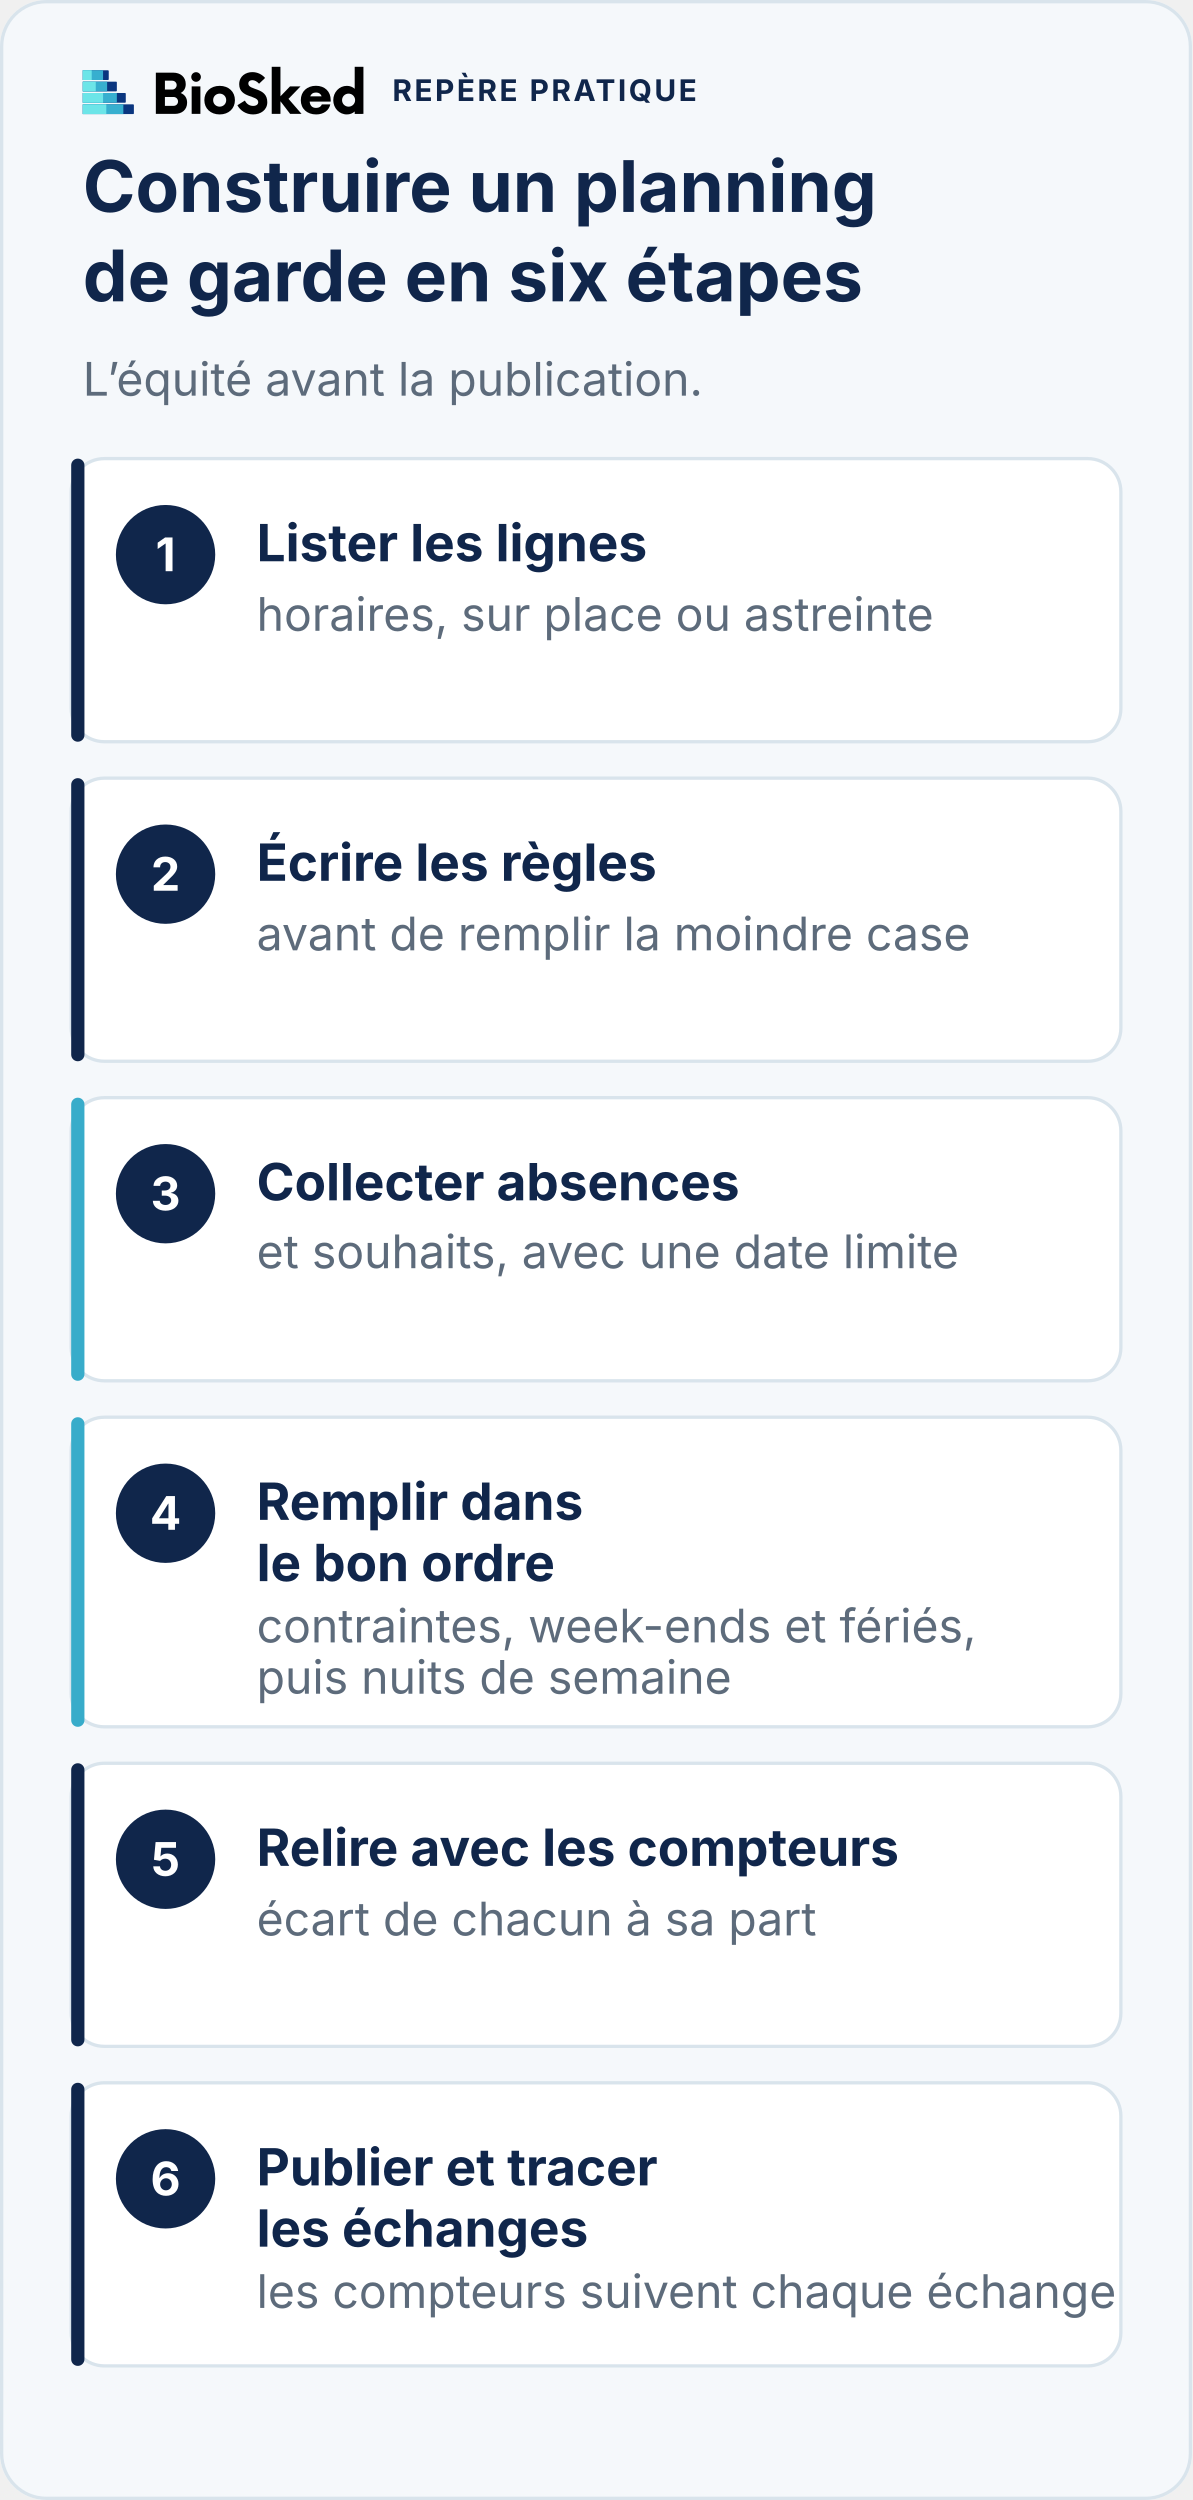
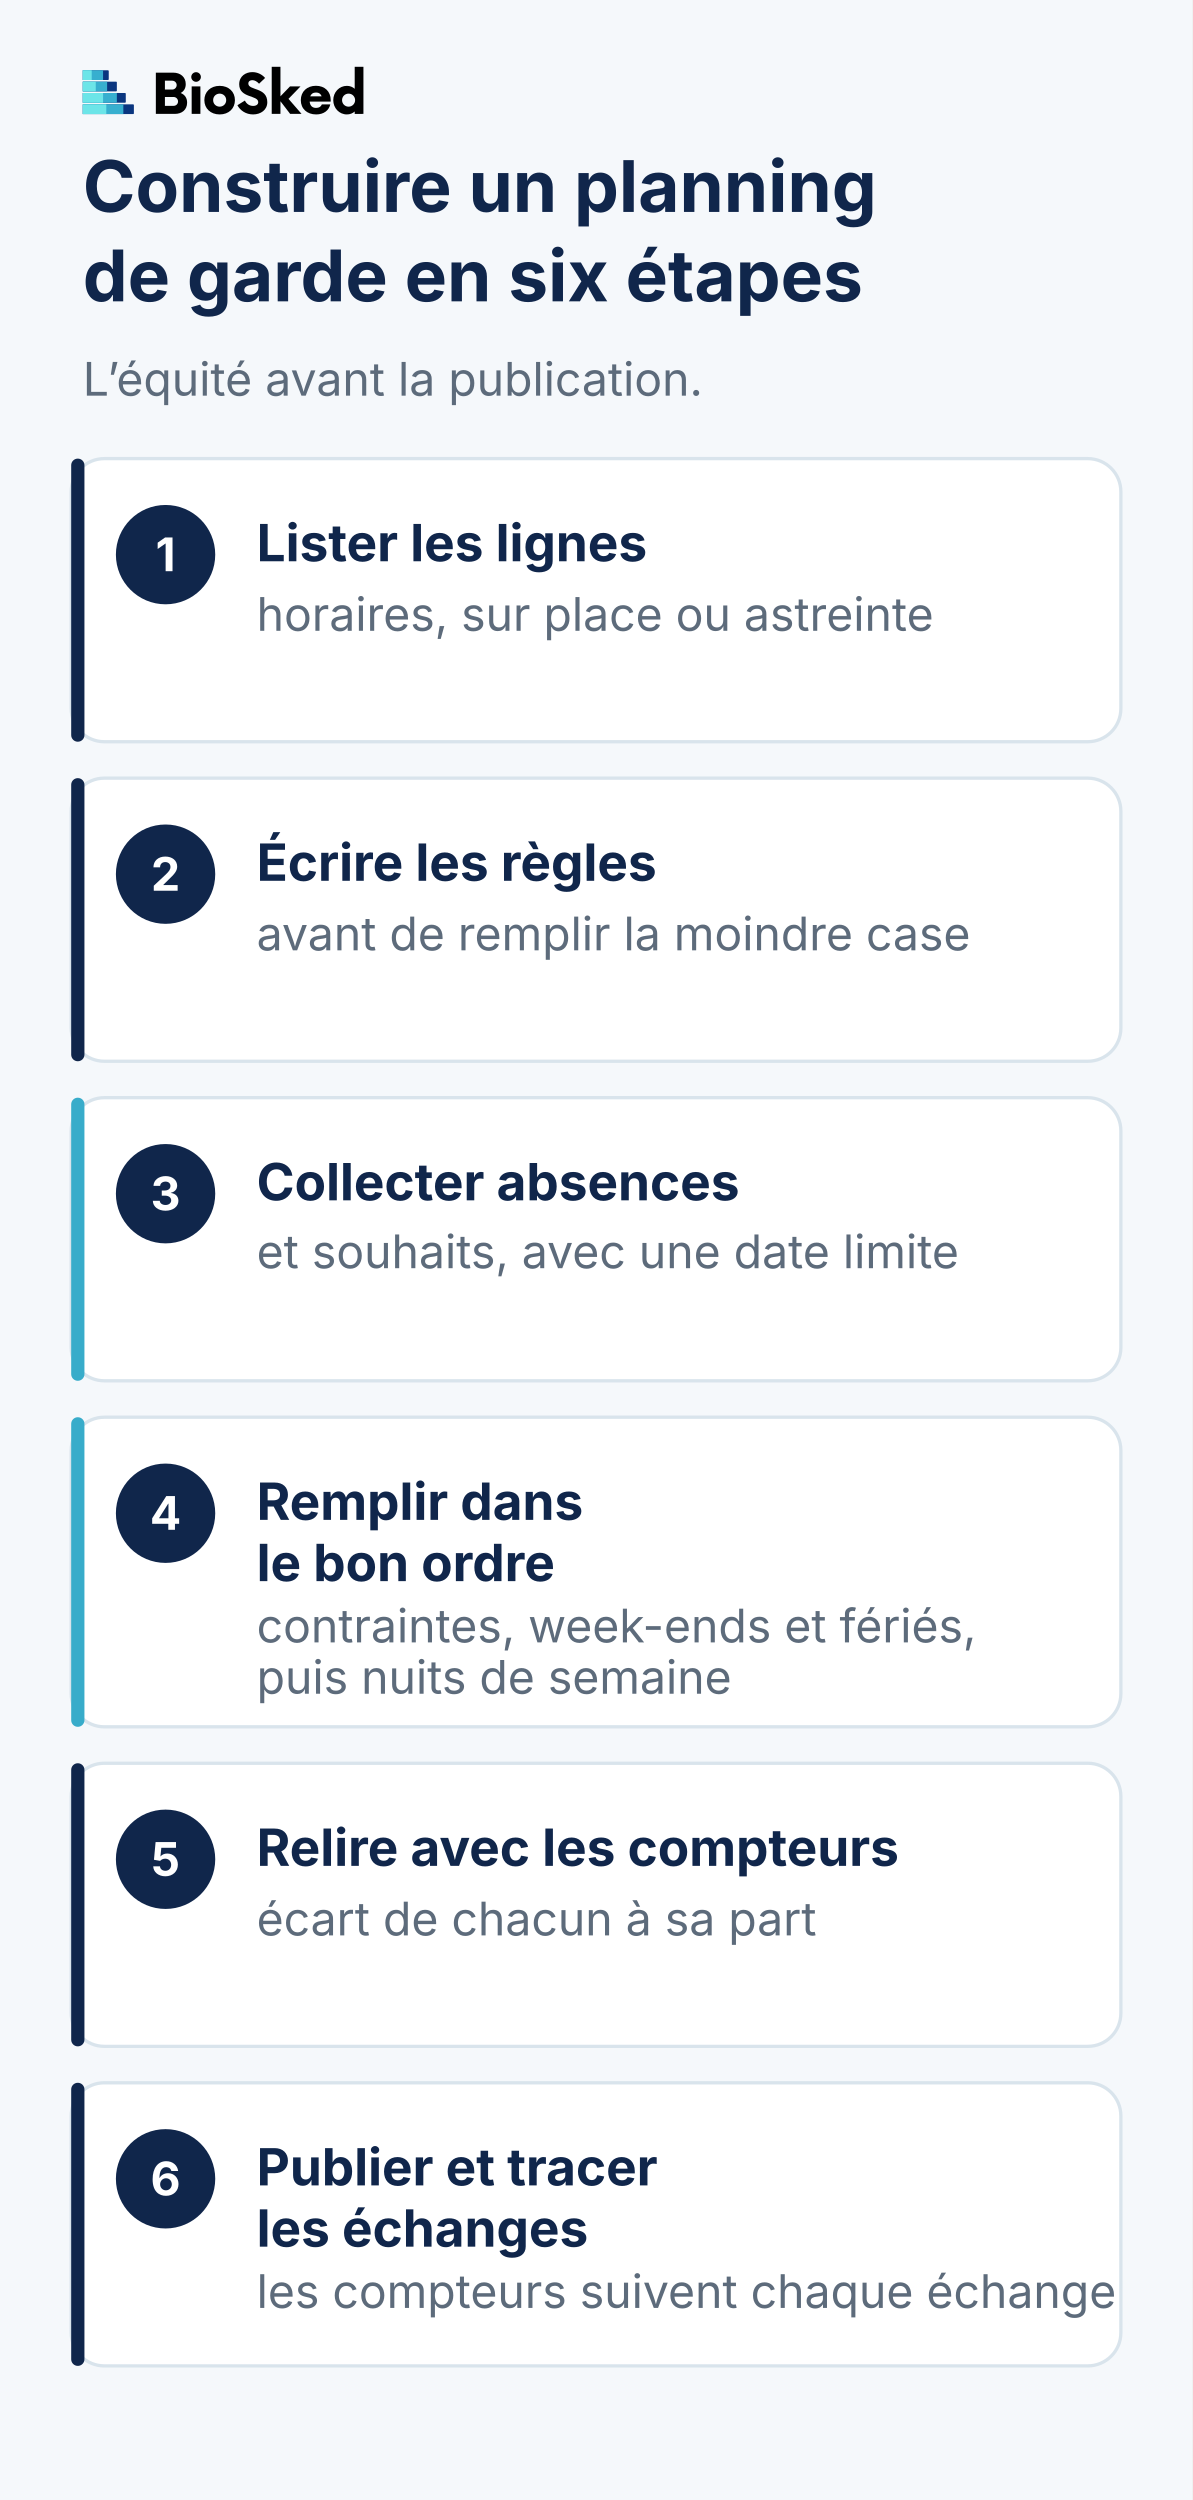
<svg xmlns="http://www.w3.org/2000/svg" width="720" height="1510" viewBox="0 0 720 1510" role="img" aria-labelledby="title desc">
-   <rect width="720" height="1510" rx="28" fill="#F5F8FB" />
-   <rect x="1" y="1" width="718" height="1508" rx="27" fill="none" stroke="#D9E4EC" stroke-width="2" />
+   <rect width="720" height="1510" fill="#F5F8FB" />
  <g transform="translate(50 40) scale(1.4)">
    <g clip-path="url(#clip0_1834_1075)">
      <path d="M42.225 11.551C43.559 10.84 44.419 9.595 44.419 7.727C44.419 4.586 42.048 2.777 39.053 2.777H31.522V20.564H39.734C42.699 20.564 45.012 18.845 45.012 15.702C45.012 13.538 43.885 12.204 42.225 11.551ZM40.506 8.142C40.506 9.18 39.645 10.069 38.579 10.069H35.436V6.245H38.579C39.645 6.245 40.506 7.076 40.506 8.142ZM39.171 17.095H35.436V13.27H39.171C40.269 13.27 41.098 14.16 41.098 15.199C41.098 16.265 40.269 17.095 39.171 17.095Z" fill="black" />
      <path d="M48.875 6.719C50.002 6.719 50.949 5.771 50.949 4.644C50.949 3.488 50.002 2.57 48.875 2.57C47.748 2.57 46.799 3.488 46.799 4.644C46.799 5.771 47.748 6.719 48.875 6.719ZM46.977 20.564H50.742V8.706H46.977V20.564Z" fill="black" />
      <path d="M59.06 20.801C63.032 20.801 65.64 18.192 65.64 14.636C65.64 11.077 63.032 8.469 59.06 8.469C55.086 8.469 52.448 11.077 52.448 14.636C52.448 18.192 55.086 20.801 59.06 20.801ZM59.06 17.45C57.428 17.421 56.243 16.236 56.243 14.636C56.243 13.033 57.428 11.848 59.06 11.819C60.66 11.848 61.876 13.033 61.876 14.636C61.876 16.236 60.66 17.421 59.06 17.45Z" fill="black" />
      <path d="M73.47 20.801C76.789 20.801 79.606 18.845 79.606 15.523C79.606 8.943 71.424 10.574 71.424 7.49C71.424 6.482 72.196 6.008 73.144 6.008C74.152 6.008 75.16 6.571 76.049 7.55L78.658 5.06C77.353 3.547 75.368 2.539 73.173 2.539C70.356 2.539 67.482 4.229 67.482 7.787C67.482 13.834 75.694 12.382 75.694 15.494C75.694 16.473 74.863 17.126 73.499 17.126C71.869 17.126 70.595 16.205 69.942 14.812L66.71 16.828C67.866 19.052 70.356 20.801 73.47 20.801Z" fill="black" />
      <path d="M94.379 20.564L88.746 14.072L93.934 8.706H89.399L85.277 12.975V0.256H81.513V20.564H85.277V15.11L89.457 20.564H94.379Z" fill="black" />
      <path d="M106.957 14.605C106.957 10.899 104.409 8.439 100.584 8.439C96.76 8.439 94.062 10.93 94.062 14.636C94.062 18.34 96.731 20.801 100.703 20.801C103.993 20.801 106.186 19.052 106.781 16.473H103.133C102.808 17.421 101.948 17.984 100.643 17.984C98.924 17.984 98.034 16.947 97.886 15.257H106.957V14.605ZM100.643 11.343C101.919 11.343 102.659 11.938 103.045 12.975H98.124C98.508 11.967 99.31 11.343 100.643 11.343Z" fill="black" />
      <path d="M117.313 0.256V9.743C116.424 8.943 115.297 8.469 113.934 8.469C110.643 8.469 108.064 11.196 108.064 14.636C108.064 18.074 110.643 20.801 113.934 20.801C115.297 20.801 116.424 20.327 117.313 19.526V20.593L121.078 20.564V0.256H117.313ZM114.675 17.45C113.104 17.45 111.859 16.205 111.859 14.636C111.859 13.064 113.104 11.819 114.675 11.819C116.216 11.819 117.492 13.064 117.492 14.636C117.492 16.205 116.216 17.45 114.675 17.45Z" fill="black" />
      <path d="M-1.52588e-05 1.75H10.842C10.889 1.75 10.934 1.759 10.979 1.775C11.022 1.793 11.062 1.817 11.095 1.848C11.128 1.881 11.154 1.917 11.173 1.958C11.191 1.999 11.2 2.042 11.2 2.087V5.614C11.2 5.658 11.191 5.701 11.173 5.743C11.154 5.783 11.128 5.82 11.095 5.852C11.062 5.883 11.022 5.907 10.979 5.925C10.934 5.942 10.889 5.95 10.842 5.95H-1.52588e-05V1.75Z" fill="#0A367F" />
      <path d="M-1.52588e-05 6.65H14.347C14.393 6.65 14.438 6.659 14.482 6.675C14.526 6.693 14.564 6.717 14.597 6.748C14.629 6.781 14.655 6.817 14.673 6.857C14.691 6.899 14.7 6.942 14.7 6.987V10.514C14.7 10.558 14.691 10.601 14.673 10.643C14.655 10.683 14.629 10.72 14.597 10.752C14.564 10.783 14.526 10.807 14.482 10.825C14.438 10.841 14.393 10.85 14.347 10.85H-1.52588e-05V6.65Z" fill="#0A367F" />
      <path d="M-1.52588e-05 11.55H18.194C18.242 11.55 18.287 11.559 18.33 11.575C18.374 11.593 18.412 11.617 18.446 11.648C18.48 11.68 18.506 11.717 18.523 11.757C18.541 11.799 18.55 11.842 18.55 11.886V15.413C18.55 15.458 18.541 15.501 18.523 15.543C18.506 15.583 18.48 15.619 18.446 15.652C18.412 15.683 18.374 15.707 18.33 15.725C18.287 15.741 18.242 15.75 18.194 15.75H-1.52588e-05V11.55Z" fill="#0A367F" />
      <path d="M-1.52588e-05 16.45H21.696C21.743 16.45 21.788 16.458 21.831 16.476C21.875 16.493 21.913 16.517 21.947 16.548C21.979 16.58 22.005 16.617 22.023 16.657C22.04 16.699 22.05 16.742 22.05 16.786V20.313C22.05 20.358 22.04 20.401 22.023 20.442C22.005 20.483 21.979 20.519 21.947 20.552C21.913 20.583 21.875 20.607 21.831 20.625C21.788 20.641 21.743 20.65 21.696 20.65H-1.52588e-05V16.45Z" fill="#0A367F" />
      <path d="M-1.52588e-05 1.75H8.75V5.95H-1.52588e-05V1.75Z" fill="#37AFCF" />
      <path d="M-1.52588e-05 6.65H10.5V10.85H-1.52588e-05V6.65Z" fill="#37AFCF" />
      <path d="M-1.52588e-05 11.55H14.7V15.75H-1.52588e-05V11.55Z" fill="#37AFCF" />
      <path d="M-1.52588e-05 16.45H17.5V20.65H-1.52588e-05V16.45Z" fill="#37AFCF" />
      <path d="M-1.52588e-05 1.75H3.85V5.95H-1.52588e-05V1.75Z" fill="#6CE5E8" />
      <path d="M-1.52588e-05 6.65H5.6V10.85H-1.52588e-05V6.65Z" fill="#6CE5E8" />
      <path d="M-1.52588e-05 11.55H8.75V15.75H-1.52588e-05V11.55Z" fill="#6CE5E8" />
      <path d="M-1.52588e-05 16.45H10.15V20.65H-1.52588e-05V16.45Z" fill="#6CE5E8" />
    </g>
    <defs>
      <clipPath id="clip0_1834_1075">
        <rect width="121.1" height="21" fill="white" />
      </clipPath>
    </defs>
  </g>
-   <text x="237" y="61" fill="#10264B" font-family="Inter, Arial, sans-serif" font-size="18" font-weight="700" text-anchor="start" letter-spacing="1.5">REPÈRE PRATIQUE</text>
  <text x="50" y="128" fill="#10264B" font-family="Inter, Arial, sans-serif" font-size="43" font-weight="750" text-anchor="start">Construire un planning</text>
  <text x="50" y="182" fill="#10264B" font-family="Inter, Arial, sans-serif" font-size="43" font-weight="750" text-anchor="start">de garde en six étapes</text>
  <text x="50" y="239" fill="#5D6B7B" font-family="Inter, Arial, sans-serif" font-size="28" font-weight="400" text-anchor="start">L’équité avant la publication.</text>
  <rect x="43" y="277" width="634" height="171" rx="20" fill="#FFFFFF" stroke="#D9E4EC" stroke-width="2" />
  <rect x="43" y="277" width="8" height="171" rx="4" fill="#10264B" />
  <circle cx="100" cy="335" r="30" fill="#10264B" />
  <text x="100" y="345" fill="#FFFFFF" font-family="Inter, Arial, sans-serif" font-size="28" font-weight="700" text-anchor="middle">1</text>
  <text x="155" y="339" fill="#10264B" font-family="Inter, Arial, sans-serif" font-size="31" font-weight="700" text-anchor="start">Lister les lignes</text>
  <text x="155" y="381" fill="#5D6B7B" font-family="Inter, Arial, sans-serif" font-size="28" font-weight="400" text-anchor="start">horaires, sur place ou astreinte</text>
  <rect x="43" y="470" width="634" height="171" rx="20" fill="#FFFFFF" stroke="#D9E4EC" stroke-width="2" />
  <rect x="43" y="470" width="8" height="171" rx="4" fill="#10264B" />
  <circle cx="100" cy="528" r="30" fill="#10264B" />
  <text x="100" y="538" fill="#FFFFFF" font-family="Inter, Arial, sans-serif" font-size="28" font-weight="700" text-anchor="middle">2</text>
  <text x="155" y="532" fill="#10264B" font-family="Inter, Arial, sans-serif" font-size="31" font-weight="700" text-anchor="start">Écrire les règles</text>
  <text x="155" y="574" fill="#5D6B7B" font-family="Inter, Arial, sans-serif" font-size="28" font-weight="400" text-anchor="start">avant de remplir la moindre case</text>
  <rect x="43" y="663" width="634" height="171" rx="20" fill="#FFFFFF" stroke="#D9E4EC" stroke-width="2" />
  <rect x="43" y="663" width="8" height="171" rx="4" fill="#38ACCA" />
  <circle cx="100" cy="721" r="30" fill="#10264B" />
  <text x="100" y="731" fill="#FFFFFF" font-family="Inter, Arial, sans-serif" font-size="28" font-weight="700" text-anchor="middle">3</text>
  <text x="155" y="725" fill="#10264B" font-family="Inter, Arial, sans-serif" font-size="31" font-weight="700" text-anchor="start">Collecter absences</text>
  <text x="155" y="766" fill="#5D6B7B" font-family="Inter, Arial, sans-serif" font-size="28" font-weight="400" text-anchor="start">et souhaits, avec une date limite</text>
  <rect x="43" y="856" width="634" height="187" rx="20" fill="#FFFFFF" stroke="#D9E4EC" stroke-width="2" />
  <rect x="43" y="856" width="8" height="187" rx="4" fill="#38ACCA" />
  <circle cx="100" cy="914" r="30" fill="#10264B" />
  <text x="100" y="924" fill="#FFFFFF" font-family="Inter, Arial, sans-serif" font-size="28" font-weight="700" text-anchor="middle">4</text>
  <text x="155" y="918" fill="#10264B" font-family="Inter, Arial, sans-serif" font-size="31" font-weight="700" text-anchor="start">Remplir dans</text>
  <text x="155" y="955" fill="#10264B" font-family="Inter, Arial, sans-serif" font-size="31" font-weight="700" text-anchor="start">le bon ordre</text>
  <text x="155" y="992" fill="#5D6B7B" font-family="Inter, Arial, sans-serif" font-size="28" font-weight="400" text-anchor="start">contraintes, week-ends et fériés,</text>
  <text x="155" y="1023" fill="#5D6B7B" font-family="Inter, Arial, sans-serif" font-size="28" font-weight="400" text-anchor="start">puis nuits de semaine</text>
  <rect x="43" y="1065" width="634" height="171" rx="20" fill="#FFFFFF" stroke="#D9E4EC" stroke-width="2" />
  <rect x="43" y="1065" width="8" height="171" rx="4" fill="#10264B" />
  <circle cx="100" cy="1123" r="30" fill="#10264B" />
  <text x="100" y="1133" fill="#FFFFFF" font-family="Inter, Arial, sans-serif" font-size="28" font-weight="700" text-anchor="middle">5</text>
  <text x="155" y="1127" fill="#10264B" font-family="Inter, Arial, sans-serif" font-size="31" font-weight="700" text-anchor="start">Relire avec les compteurs</text>
  <text x="155" y="1169" fill="#5D6B7B" font-family="Inter, Arial, sans-serif" font-size="28" font-weight="400" text-anchor="start">écart de chacun à sa part</text>
  <rect x="43" y="1258" width="634" height="171" rx="20" fill="#FFFFFF" stroke="#D9E4EC" stroke-width="2" />
  <rect x="43" y="1258" width="8" height="171" rx="4" fill="#10264B" />
  <circle cx="100" cy="1316" r="30" fill="#10264B" />
  <text x="100" y="1326" fill="#FFFFFF" font-family="Inter, Arial, sans-serif" font-size="28" font-weight="700" text-anchor="middle">6</text>
  <text x="155" y="1320" fill="#10264B" font-family="Inter, Arial, sans-serif" font-size="31" font-weight="700" text-anchor="start">Publier et tracer</text>
  <text x="155" y="1357" fill="#10264B" font-family="Inter, Arial, sans-serif" font-size="31" font-weight="700" text-anchor="start">les échanges</text>
  <text x="155" y="1394" fill="#5D6B7B" font-family="Inter, Arial, sans-serif" font-size="28" font-weight="400" text-anchor="start">les compteurs suivent chaque échange</text>
</svg>
